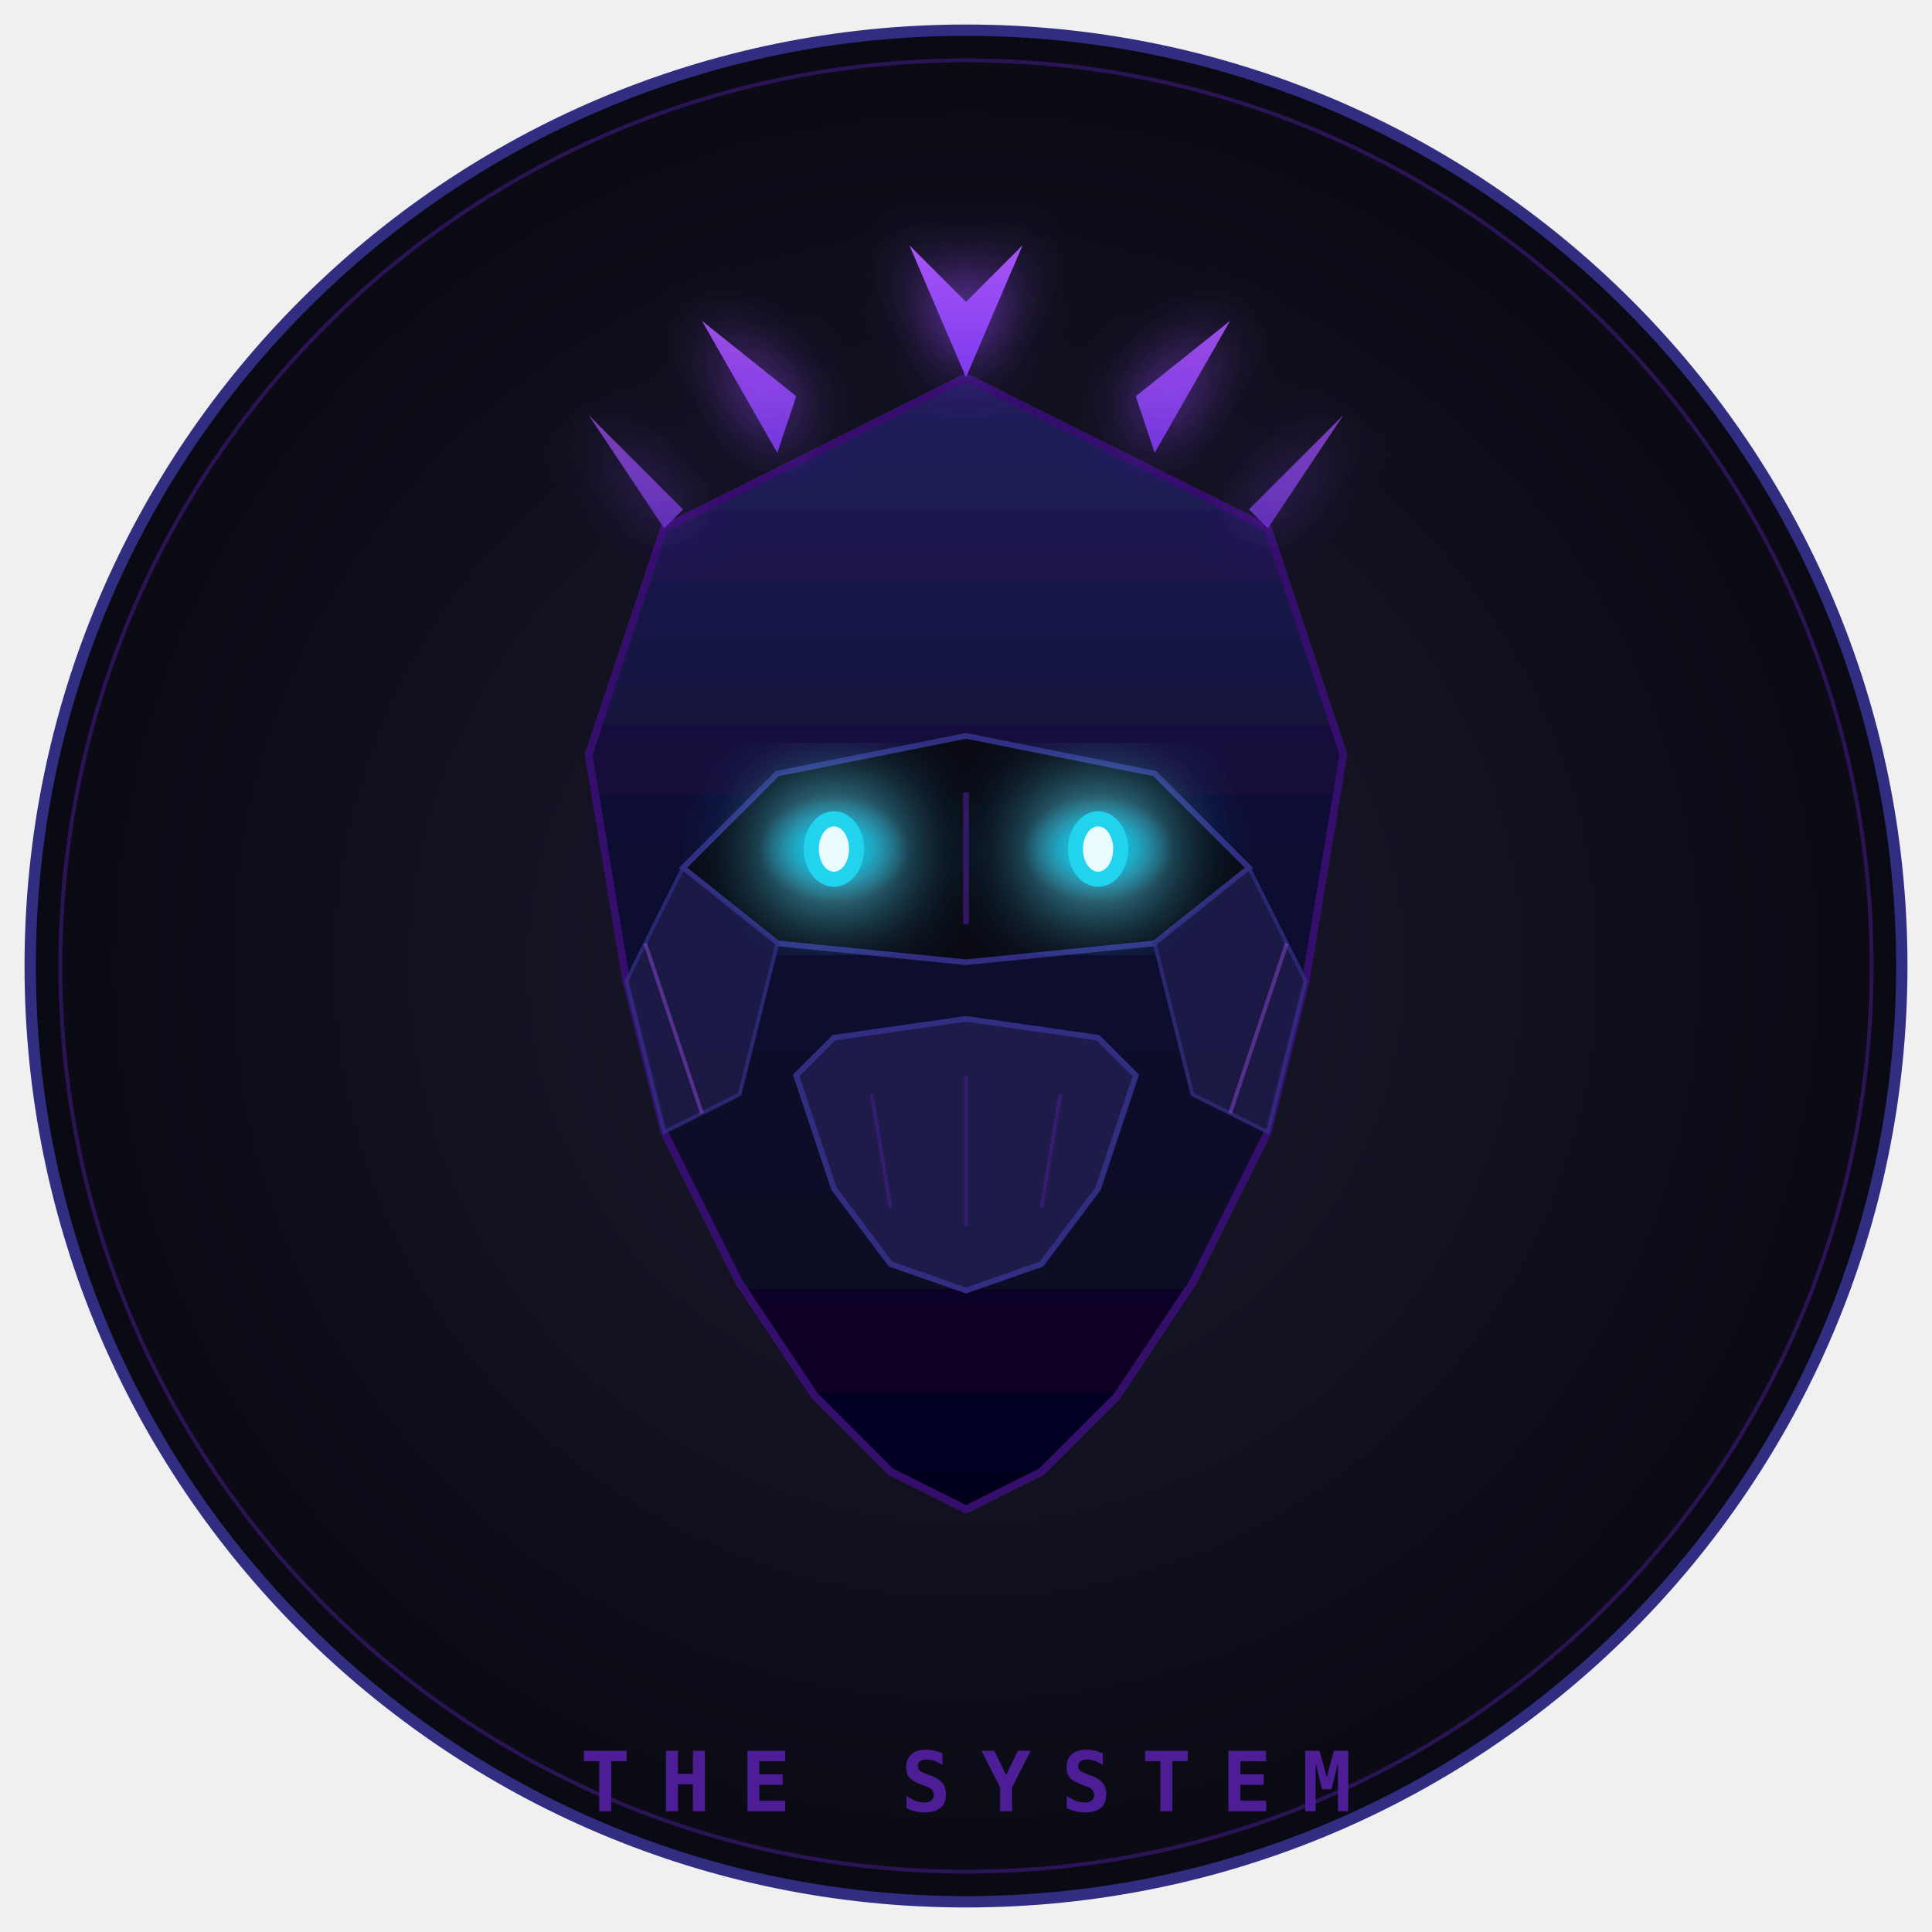
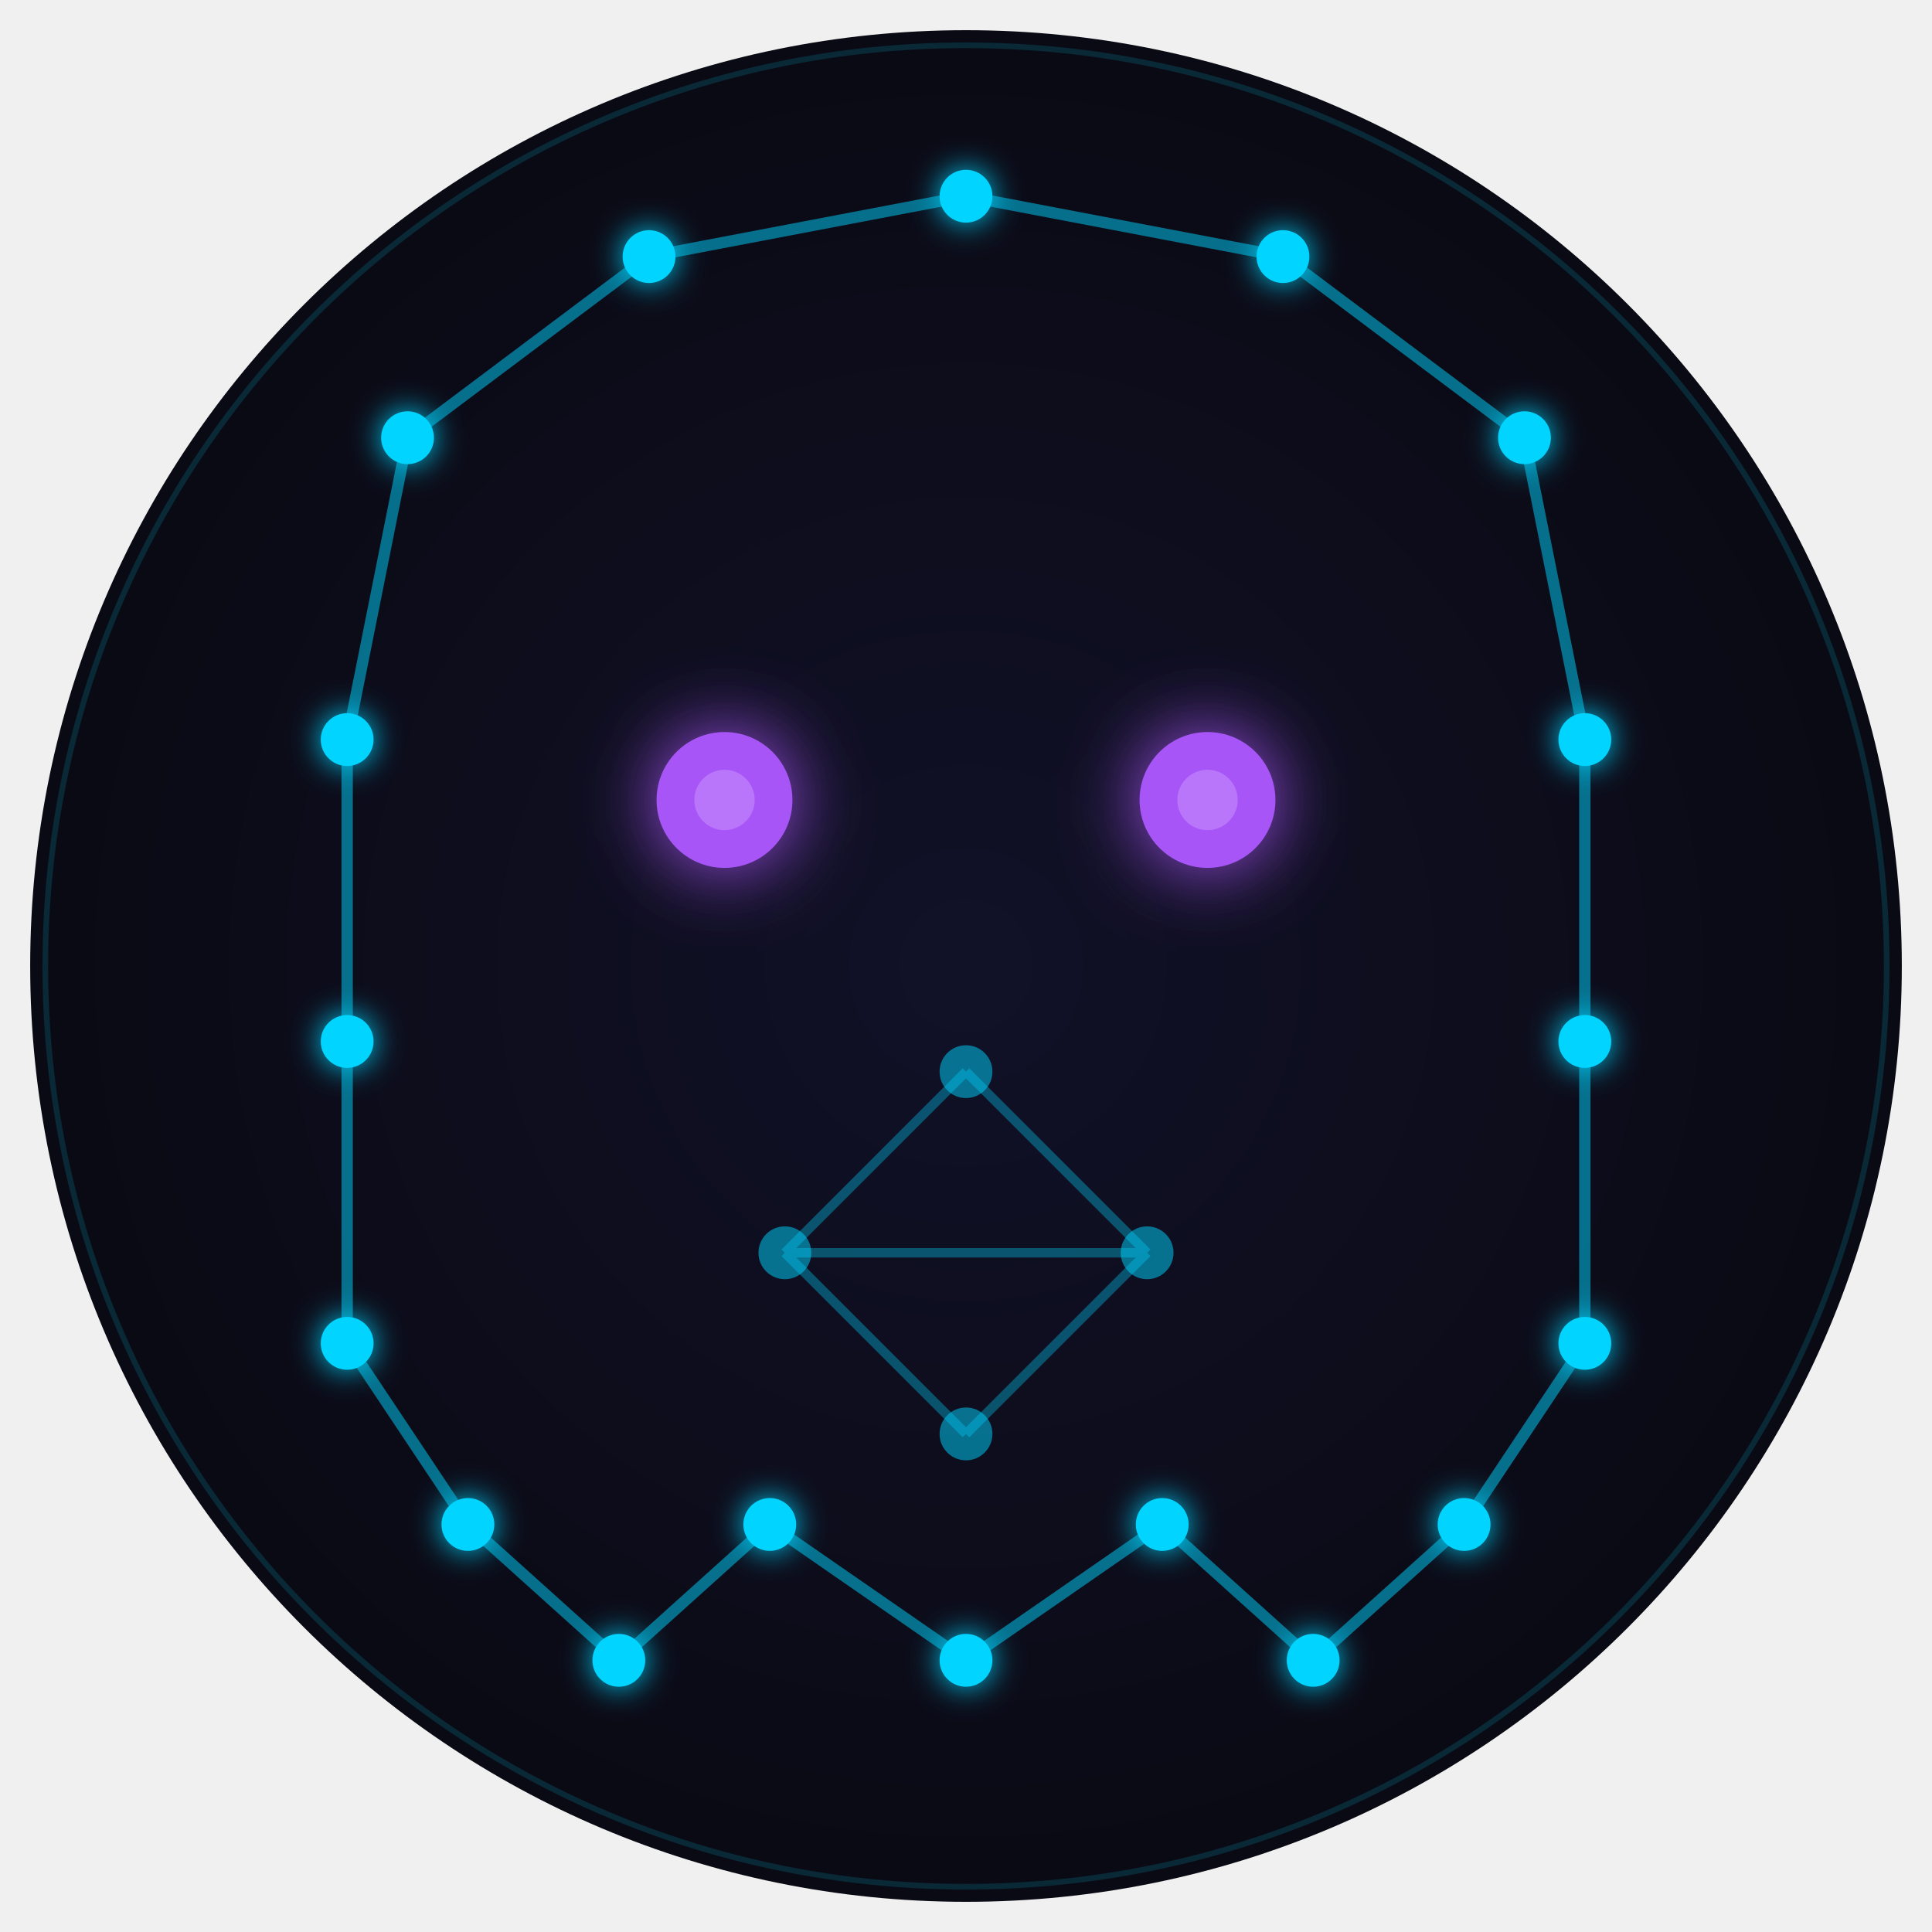
<svg xmlns="http://www.w3.org/2000/svg" viewBox="0 0 512 512" width="512" height="512">
  <defs>
    <radialGradient id="bg" cx="50%" cy="50%" r="50%">
-       <stop offset="0%" stop-color="#1a1a2e" />
+       <stop offset="0%" stop-color="#111128" />
      <stop offset="100%" stop-color="#0a0a14" />
    </radialGradient>
-     <radialGradient id="eyeGlow" cx="50%" cy="50%" r="50%">
-       <stop offset="0%" stop-color="#22d3ee" stop-opacity="1" />
-       <stop offset="50%" stop-color="#06b6d4" stop-opacity="0.8" />
-       <stop offset="100%" stop-color="#0891b2" stop-opacity="0" />
-     </radialGradient>
-     <linearGradient id="crownGrad" x1="0%" y1="0%" x2="0%" y2="100%">
-       <stop offset="0%" stop-color="#a855f7" />
-       <stop offset="100%" stop-color="#7c3aed" />
-     </linearGradient>
-     <linearGradient id="faceGrad" x1="0%" y1="0%" x2="0%" y2="100%">
-       <stop offset="0%" stop-color="#312e81" />
-       <stop offset="40%" stop-color="#1e1b4b" />
-       <stop offset="100%" stop-color="#0f0d2e" />
-     </linearGradient>
-     <filter id="glow" x="-50%" y="-50%" width="200%" height="200%">
-       <feGaussianBlur in="SourceGraphic" stdDeviation="8" result="blur" />
+     <filter id="eye-glow" x="-100%" y="-100%" width="300%" height="300%">
+       <feGaussianBlur stdDeviation="10" result="blur" />
      <feMerge>
        <feMergeNode in="blur" />
        <feMergeNode in="SourceGraphic" />
      </feMerge>
    </filter>
-     <filter id="strongGlow" x="-50%" y="-50%" width="200%" height="200%">
-       <feGaussianBlur in="SourceGraphic" stdDeviation="12" result="blur" />
-       <feColorMatrix in="blur" type="saturate" values="3" result="saturated" />
+     <filter id="node-glow" x="-100%" y="-100%" width="300%" height="300%">
+       <feGaussianBlur stdDeviation="4" result="blur" />
      <feMerge>
-         <feMergeNode in="saturated" />
        <feMergeNode in="blur" />
        <feMergeNode in="SourceGraphic" />
      </feMerge>
    </filter>
-     <filter id="innerShadow">
-       <feGaussianBlur in="SourceAlpha" stdDeviation="4" result="blur" />
-       <feOffset dx="0" dy="2" />
-       <feComposite in2="SourceAlpha" operator="arithmetic" k2="-1" k3="1" />
-       <feFlood flood-color="#000" flood-opacity="0.5" />
-       <feComposite in2="SourceGraphic" operator="in" />
-       <feMerge>
-         <feMergeNode in="SourceGraphic" />
-         <feMergeNode />
-       </feMerge>
-     </filter>
  </defs>
-   <circle cx="256" cy="256" r="248" fill="url(#bg)" stroke="#312e81" stroke-width="3" />
-   <circle cx="256" cy="256" r="240" fill="none" stroke="#4c1d95" stroke-width="1" opacity="0.5" />
-   <g transform="translate(256, 260)">
-     <path d="       M0,-160       L80,-120 L100,-60 L90,0 L80,40 L60,80 L40,110 L20,130 L0,140       L-20,130 L-40,110 L-60,80 L-80,40 L-90,0 L-100,-60 L-80,-120       Z     " fill="url(#faceGrad)" filter="url(#innerShadow)" stroke="#4c1d95" stroke-width="2" />
-     <g filter="url(#glow)">
-       <path d="M0,-160 L-15,-195 L0,-180 L15,-195 Z" fill="url(#crownGrad)" />
-       <path d="M-50,-140 L-70,-175 L-45,-155 Z" fill="url(#crownGrad)" opacity="0.9" />
-       <path d="M50,-140 L70,-175 L45,-155 Z" fill="url(#crownGrad)" opacity="0.9" />
-       <path d="M-80,-120 L-100,-150 L-75,-125 Z" fill="url(#crownGrad)" opacity="0.7" />
-       <path d="M80,-120 L100,-150 L75,-125 Z" fill="url(#crownGrad)" opacity="0.7" />
-     </g>
-     <path d="       M-75,-30 L-50,-55 L0,-65 L50,-55 L75,-30       L50,-10 L0,-5 L-50,-10 Z     " fill="#0a0a14" stroke="#312e81" stroke-width="1.5" />
-     <g filter="url(#strongGlow)">
-       <ellipse cx="-35" cy="-35" rx="20" ry="14" fill="url(#eyeGlow)" />
-       <ellipse cx="-35" cy="-35" rx="8" ry="10" fill="#22d3ee" />
-       <ellipse cx="-35" cy="-35" rx="4" ry="6" fill="#ffffff" opacity="0.9" />
-     </g>
-     <g filter="url(#strongGlow)">
-       <ellipse cx="35" cy="-35" rx="20" ry="14" fill="url(#eyeGlow)" />
-       <ellipse cx="35" cy="-35" rx="8" ry="10" fill="#22d3ee" />
-       <ellipse cx="35" cy="-35" rx="4" ry="6" fill="#ffffff" opacity="0.9" />
-     </g>
-     <line x1="0" y1="-50" x2="0" y2="-15" stroke="#4c1d95" stroke-width="1.5" opacity="0.6" />
-     <path d="       M-45,25 L-35,15 L0,10 L35,15 L45,25       L35,55 L20,75 L0,82 L-20,75 L-35,55 Z     " fill="#1e1b4b" stroke="#312e81" stroke-width="1.5" />
-     <line x1="-25" y1="30" x2="-20" y2="60" stroke="#4c1d95" stroke-width="1" opacity="0.5" />
-     <line x1="0" y1="25" x2="0" y2="65" stroke="#4c1d95" stroke-width="1" opacity="0.5" />
-     <line x1="25" y1="30" x2="20" y2="60" stroke="#4c1d95" stroke-width="1" opacity="0.5" />
-     <path d="M-75,-30 L-90,0 L-80,40 L-60,30 L-50,-10 Z" fill="#1e1b4b" stroke="#312e81" stroke-width="1" opacity="0.8" />
-     <path d="M75,-30 L90,0 L80,40 L60,30 L50,-10 Z" fill="#1e1b4b" stroke="#312e81" stroke-width="1" opacity="0.8" />
-     <line x1="-85" y1="-10" x2="-70" y2="35" stroke="#a855f7" stroke-width="1" opacity="0.4" />
-     <line x1="85" y1="-10" x2="70" y2="35" stroke="#a855f7" stroke-width="1" opacity="0.4" />
+   <circle cx="256" cy="256" r="248" fill="url(#bg)" />
+   <circle cx="256" cy="256" r="244" fill="none" stroke="#00d4ff" stroke-width="1.5" opacity="0.15" />
+   <g stroke="#00d4ff" stroke-width="3" opacity="0.5">
+     <line x1="256" y1="52" x2="340" y2="68" />
+     <line x1="340" y1="68" x2="404" y2="116" />
+     <line x1="404" y1="116" x2="420" y2="196" />
+     <line x1="420" y1="196" x2="420" y2="276" />
+     <line x1="420" y1="276" x2="420" y2="356" />
+     <line x1="420" y1="356" x2="388" y2="404" />
+     <line x1="388" y1="404" x2="348" y2="440" />
+     <line x1="348" y1="440" x2="308" y2="404" />
+     <line x1="308" y1="404" x2="256" y2="440" />
+     <line x1="256" y1="440" x2="204" y2="404" />
+     <line x1="204" y1="404" x2="164" y2="440" />
+     <line x1="164" y1="440" x2="124" y2="404" />
+     <line x1="124" y1="404" x2="92" y2="356" />
+     <line x1="92" y1="356" x2="92" y2="276" />
+     <line x1="92" y1="276" x2="92" y2="196" />
+     <line x1="92" y1="196" x2="108" y2="116" />
+     <line x1="108" y1="116" x2="172" y2="68" />
+     <line x1="172" y1="68" x2="256" y2="52" />
  </g>
-   <text x="256" y="480" text-anchor="middle" font-family="'Orbitron', monospace" font-size="22" font-weight="700" fill="#4c1d95" letter-spacing="8">
-     THE SYSTEM
-   </text>
+   <g fill="#00d4ff" filter="url(#node-glow)">
+     <circle cx="256" cy="52" r="7" />
+     <circle cx="340" cy="68" r="7" />
+     <circle cx="404" cy="116" r="7" />
+     <circle cx="420" cy="196" r="7" />
+     <circle cx="420" cy="276" r="7" />
+     <circle cx="420" cy="356" r="7" />
+     <circle cx="388" cy="404" r="7" />
+     <circle cx="348" cy="440" r="7" />
+     <circle cx="308" cy="404" r="7" />
+     <circle cx="256" cy="440" r="7" />
+     <circle cx="204" cy="404" r="7" />
+     <circle cx="164" cy="440" r="7" />
+     <circle cx="124" cy="404" r="7" />
+     <circle cx="92" cy="356" r="7" />
+     <circle cx="92" cy="276" r="7" />
+     <circle cx="92" cy="196" r="7" />
+     <circle cx="108" cy="116" r="7" />
+     <circle cx="172" cy="68" r="7" />
+   </g>
+   <g stroke="#00d4ff" stroke-width="2.5" opacity="0.35">
+     <line x1="256" y1="284" x2="208" y2="332" />
+     <line x1="256" y1="284" x2="304" y2="332" />
+     <line x1="208" y1="332" x2="256" y2="380" />
+     <line x1="304" y1="332" x2="256" y2="380" />
+     <line x1="208" y1="332" x2="304" y2="332" />
+   </g>
+   <g fill="#00d4ff" opacity="0.5">
+     <circle cx="256" cy="284" r="7" />
+     <circle cx="208" cy="332" r="7" />
+     <circle cx="304" cy="332" r="7" />
+     <circle cx="256" cy="380" r="7" />
+   </g>
+   <circle cx="192" cy="212" r="18" fill="#a855f7" filter="url(#eye-glow)" />
+   <circle cx="320" cy="212" r="18" fill="#a855f7" filter="url(#eye-glow)" />
+   <circle cx="192" cy="212" r="8" fill="#c084fc" opacity="0.7" />
+   <circle cx="320" cy="212" r="8" fill="#c084fc" opacity="0.7" />
</svg>
